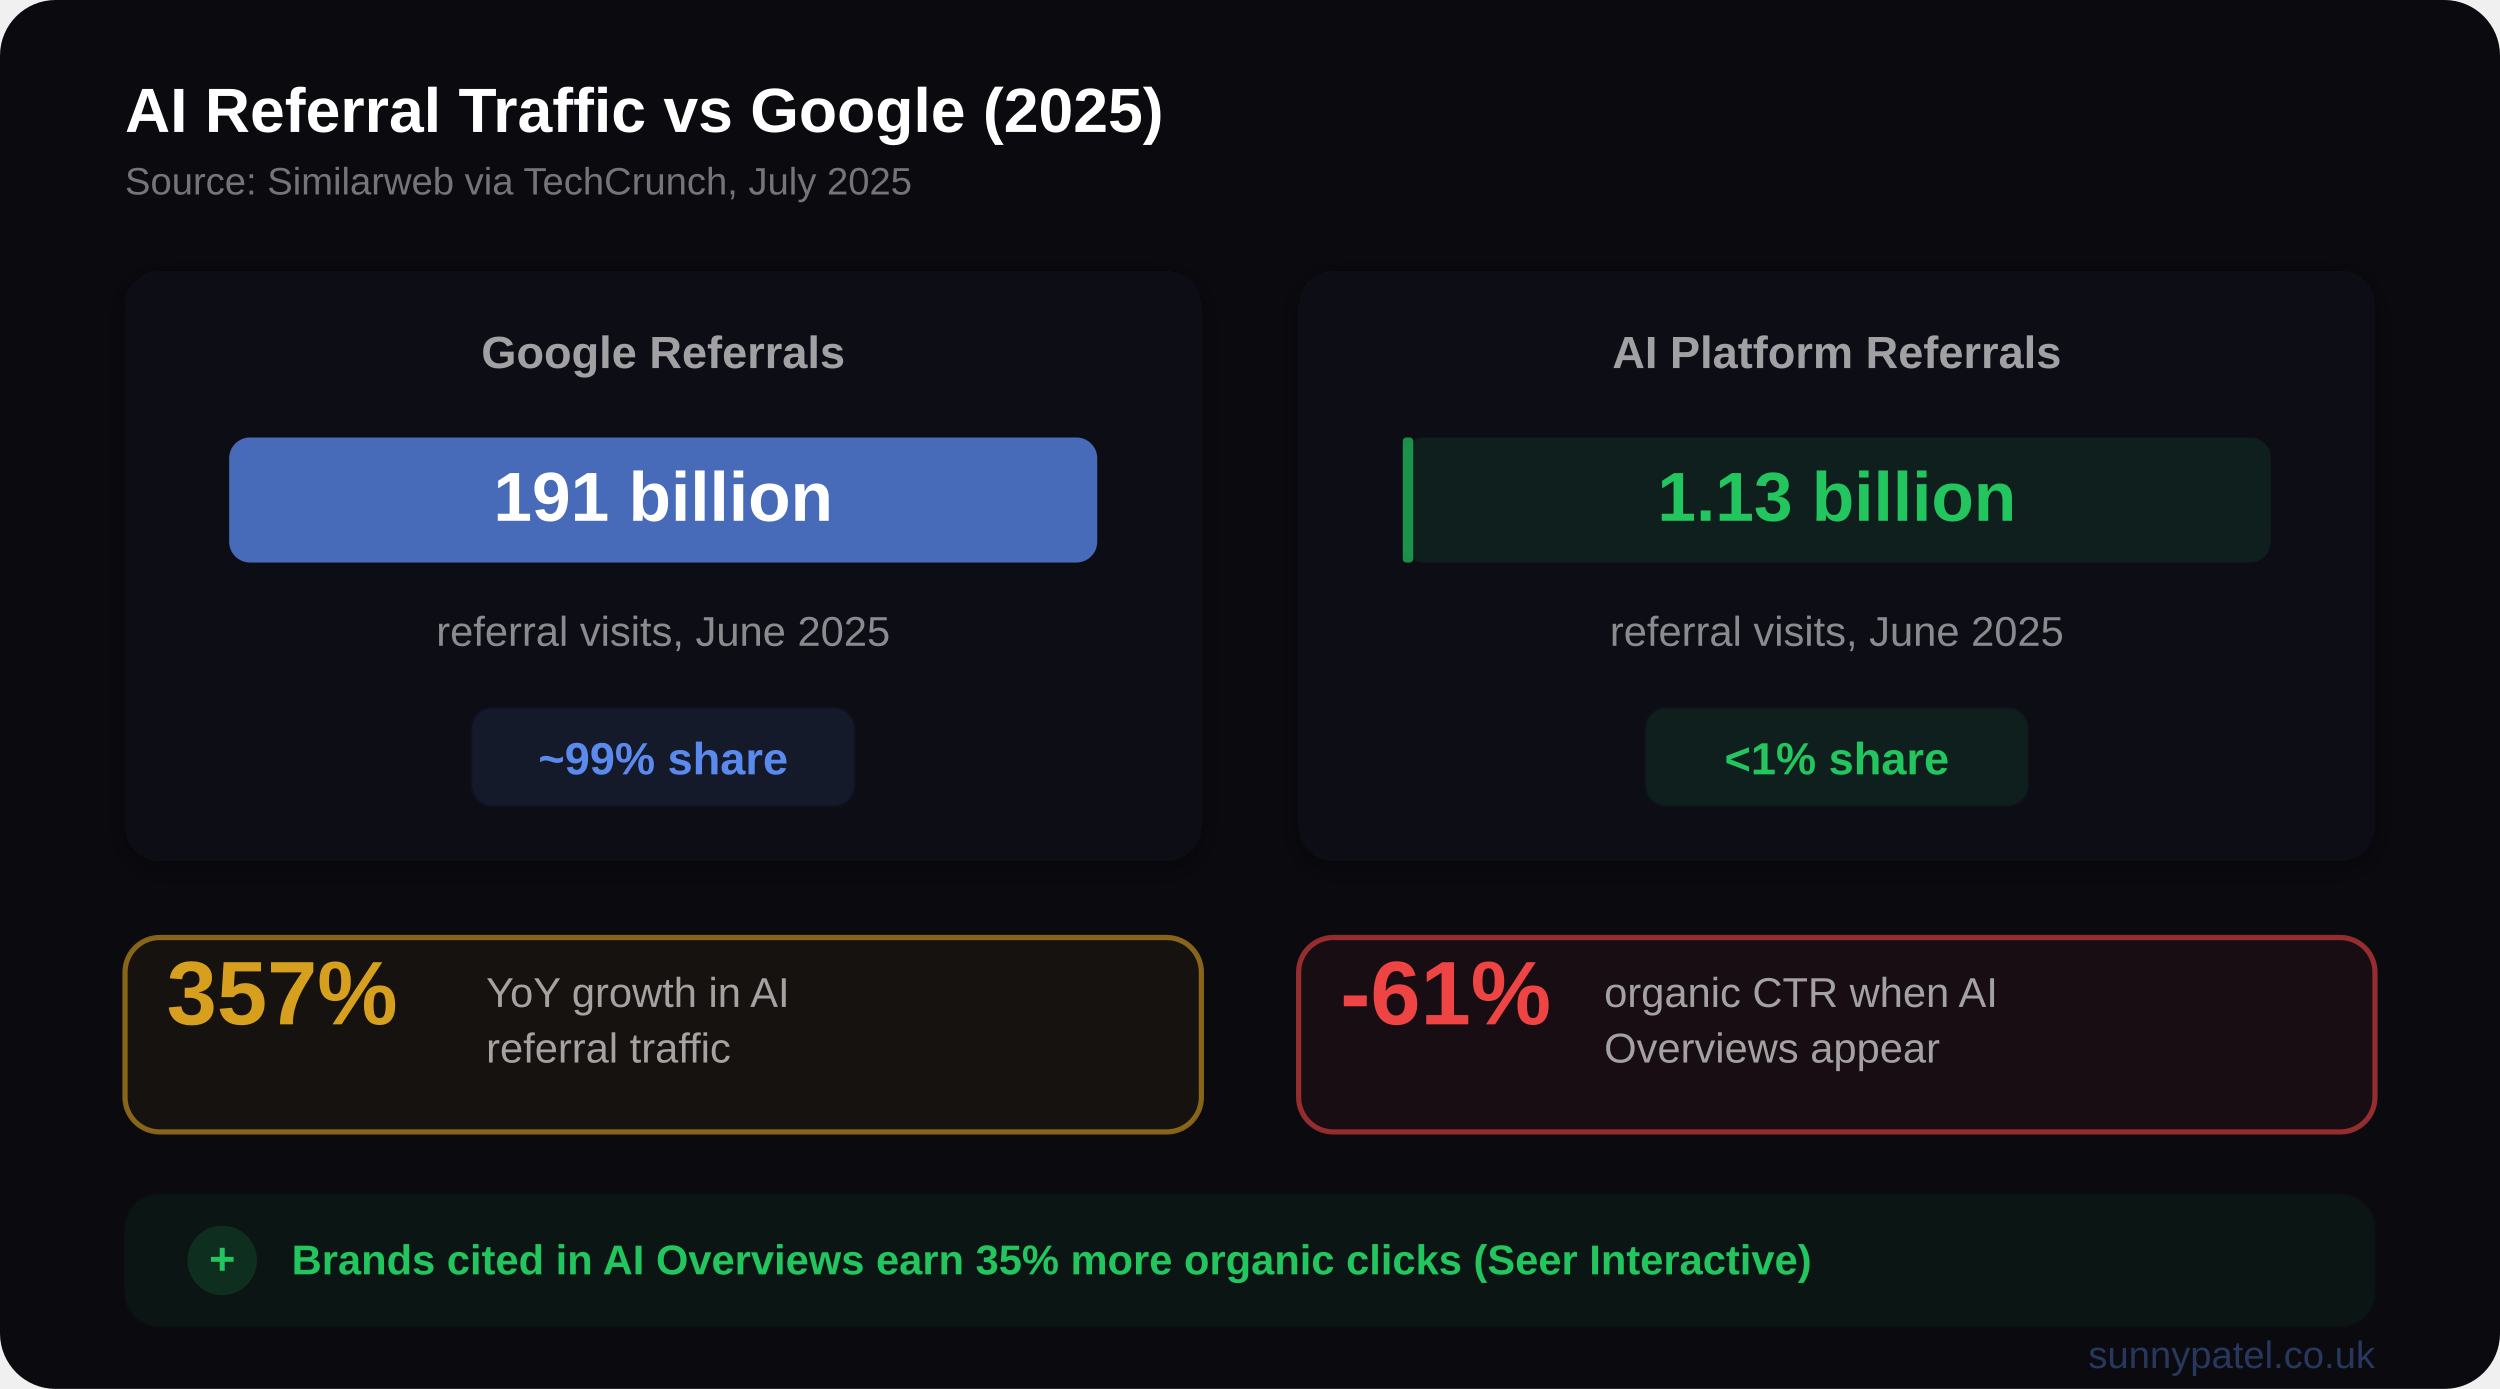
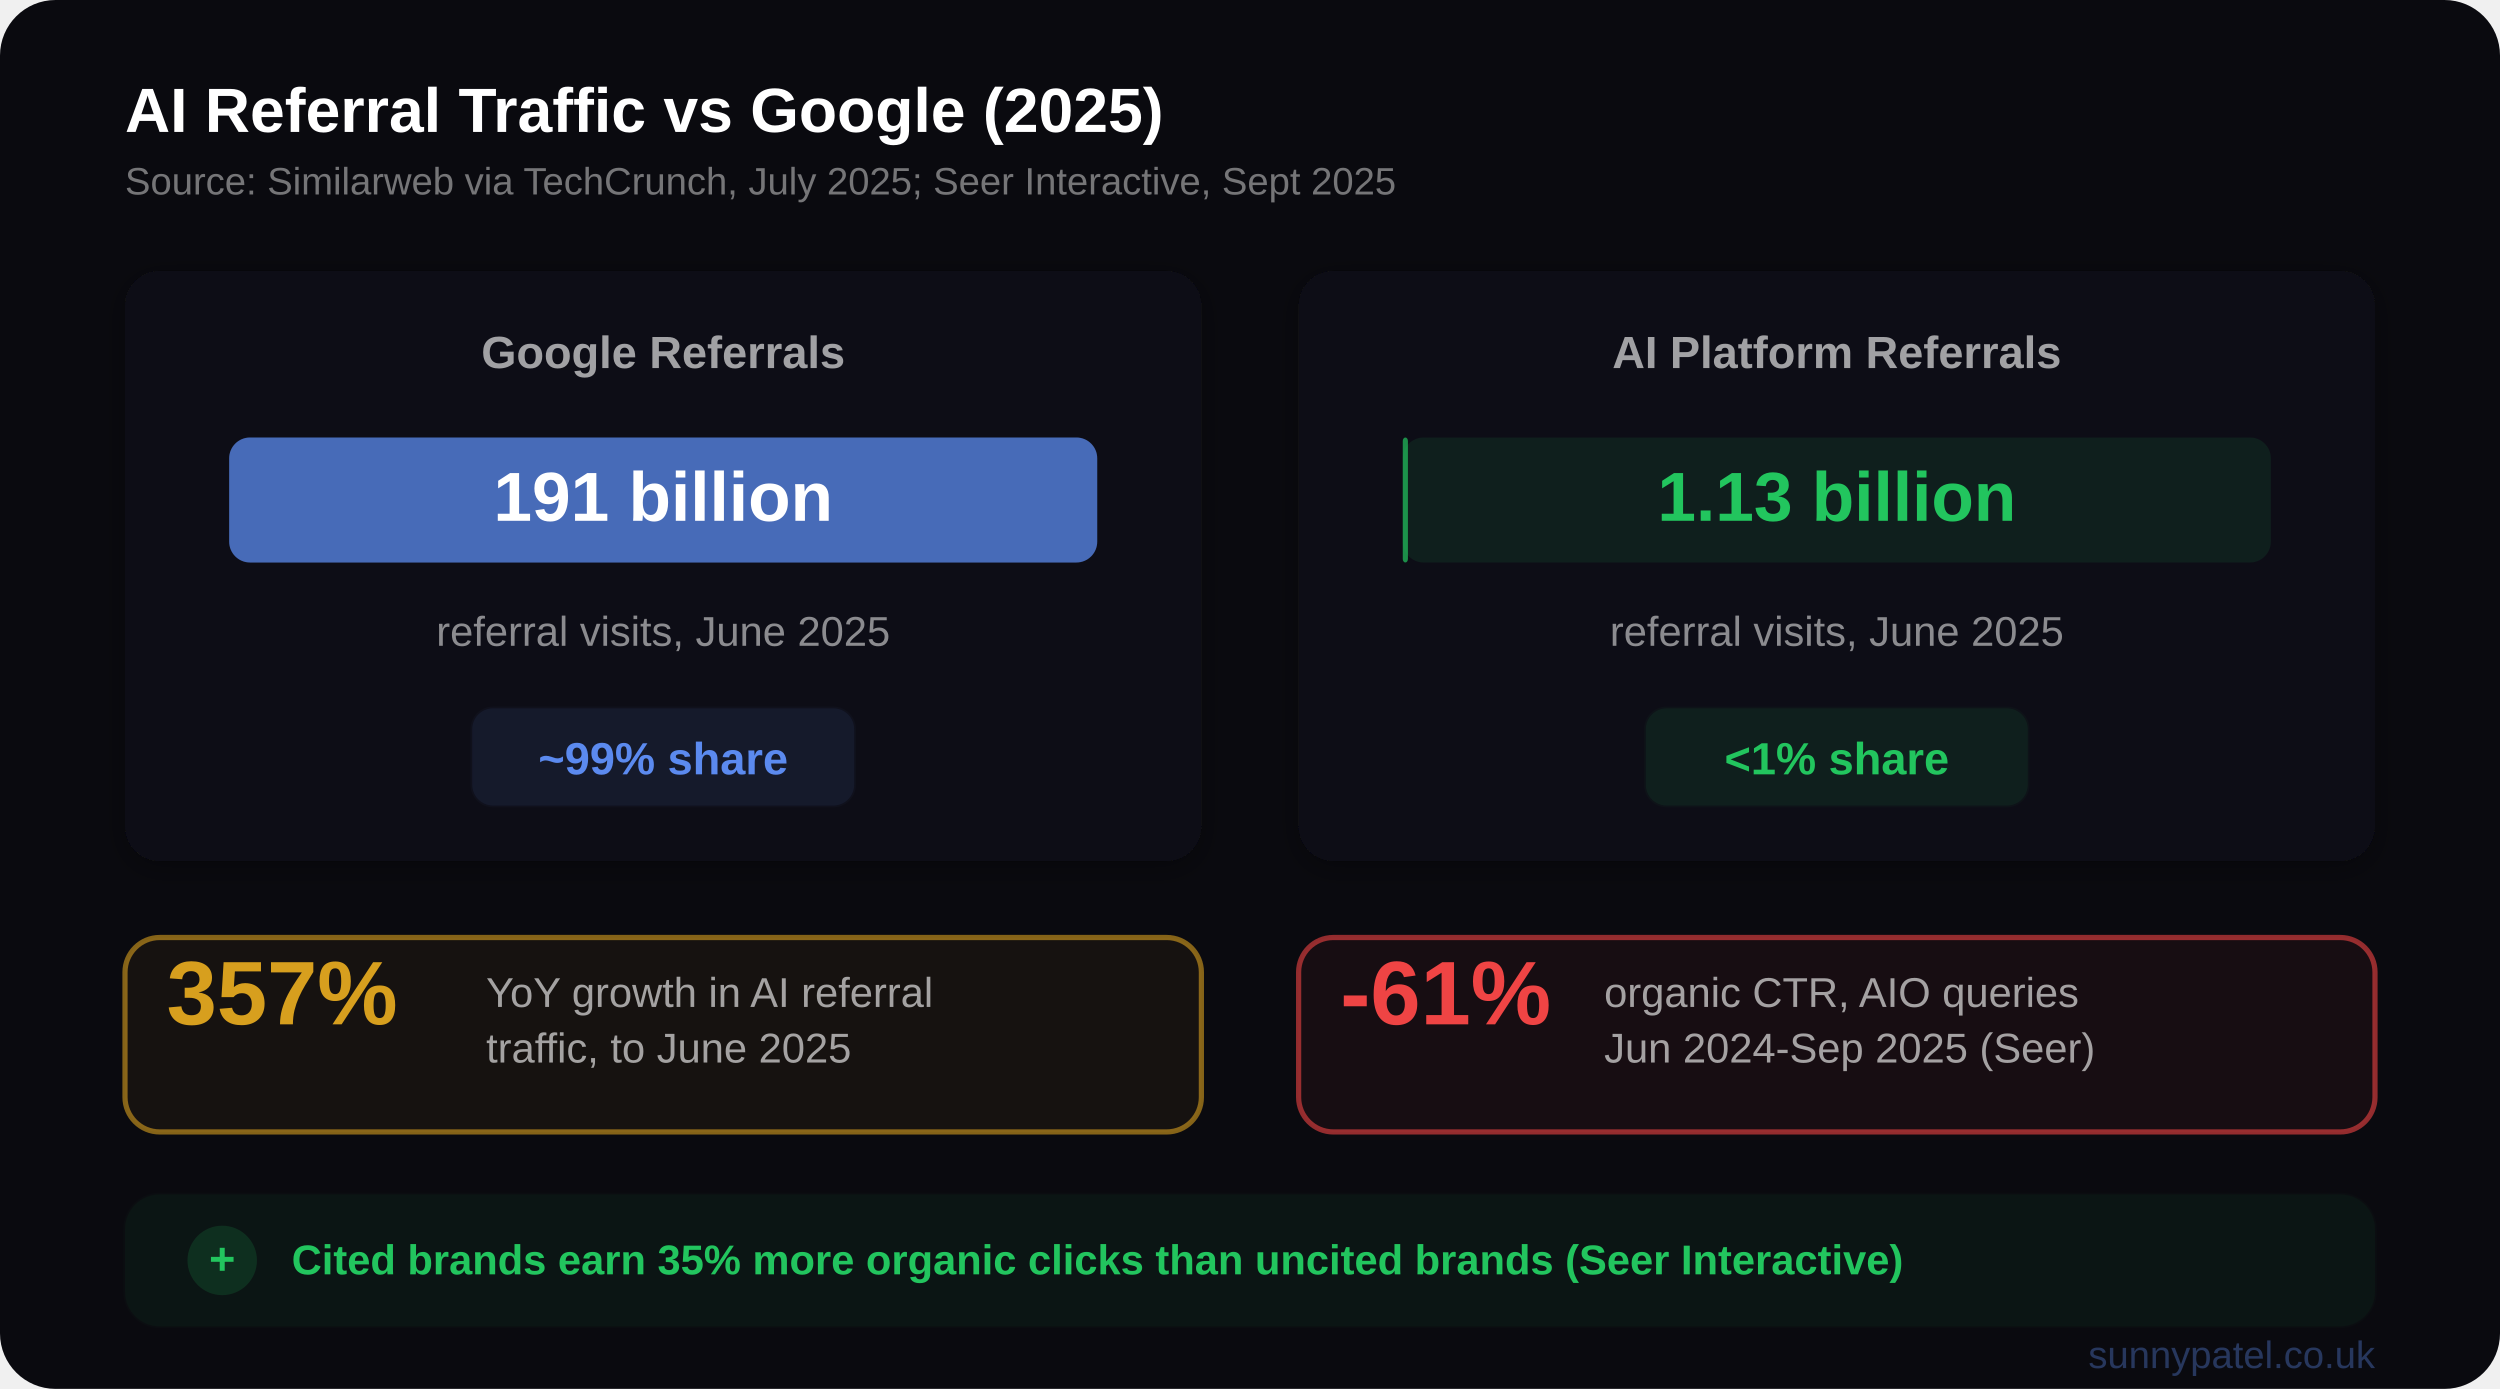
<svg xmlns="http://www.w3.org/2000/svg" viewBox="0 0 720 400" width="720" height="400">
  <defs>
    <clipPath id="roundedBg1">
      <rect width="720" height="400" rx="16" ry="16" />
    </clipPath>
    <filter id="shadow1">
      <feDropShadow dx="0" dy="2" stdDeviation="4" flood-color="#000000" flood-opacity="0.3" />
    </filter>
  </defs>
  <g clip-path="url(#roundedBg1)">
    <rect width="720" height="400" rx="16" ry="16" fill="#0a0a0f" />
    <text x="36" y="38" font-family="Arial, Helvetica, sans-serif" font-size="18" font-weight="bold" fill="#ffffff">AI Referral Traffic vs Google (2025)</text>
-     <text x="36" y="56" font-family="Arial, Helvetica, sans-serif" font-size="11" fill="#e0e0e0" opacity="0.5">Source: Similarweb via TechCrunch, July 2025</text>
+     <text x="36" y="56" font-family="Arial, Helvetica, sans-serif" font-size="11" fill="#e0e0e0" opacity="0.5">Source: Similarweb via TechCrunch, July 2025; Seer Interactive, Sept 2025</text>
    <rect x="36" y="78" width="310" height="170" rx="10" ry="10" fill="#111118" filter="url(#shadow1)" />
    <text x="191" y="106" font-family="Arial, Helvetica, sans-serif" font-size="13" font-weight="bold" fill="#e0e0e0" text-anchor="middle" opacity="0.7">Google Referrals</text>
    <rect x="66" y="126" width="250" height="36" rx="6" ry="6" fill="#5B8AEF" opacity="0.15" />
    <rect x="66" y="126" width="250" height="36" rx="6" ry="6" fill="#5B8AEF" opacity="0.7" />
    <text x="191" y="150" font-family="Arial, Helvetica, sans-serif" font-size="20" font-weight="bold" fill="#ffffff" text-anchor="middle">191 billion</text>
    <text x="191" y="186" font-family="Arial, Helvetica, sans-serif" font-size="12" fill="#e0e0e0" text-anchor="middle" opacity="0.6">referral visits, June 2025</text>
    <rect x="136" y="204" width="110" height="28" rx="6" ry="6" fill="#5B8AEF" opacity="0.1" stroke="#5B8AEF" stroke-width="1" stroke-opacity="0.3" />
    <text x="191" y="223" font-family="Arial, Helvetica, sans-serif" font-size="13" font-weight="bold" fill="#5B8AEF" text-anchor="middle">~99% share</text>
    <rect x="374" y="78" width="310" height="170" rx="10" ry="10" fill="#111118" filter="url(#shadow1)" />
    <text x="529" y="106" font-family="Arial, Helvetica, sans-serif" font-size="13" font-weight="bold" fill="#e0e0e0" text-anchor="middle" opacity="0.7">AI Platform Referrals</text>
    <rect x="404" y="126" width="250" height="36" rx="6" ry="6" fill="#22c55e" opacity="0.1" />
-     <rect x="404" y="126" width="3" height="36" rx="1" ry="1" fill="#22c55e" opacity="0.7" />
+     <rect x="404" y="126" width="1.48" height="36" rx="1" ry="1" fill="#22c55e" opacity="0.7" />
    <text x="529" y="150" font-family="Arial, Helvetica, sans-serif" font-size="20" font-weight="bold" fill="#22c55e" text-anchor="middle">1.13 billion</text>
    <text x="529" y="186" font-family="Arial, Helvetica, sans-serif" font-size="12" fill="#e0e0e0" text-anchor="middle" opacity="0.6">referral visits, June 2025</text>
    <rect x="474" y="204" width="110" height="28" rx="6" ry="6" fill="#22c55e" opacity="0.1" stroke="#22c55e" stroke-width="1" stroke-opacity="0.3" />
    <text x="529" y="223" font-family="Arial, Helvetica, sans-serif" font-size="13" font-weight="bold" fill="#22c55e" text-anchor="middle">&lt;1% share</text>
    <rect x="36" y="270" width="310" height="56" rx="10" ry="10" fill="#0a0a0f" stroke="#d79f1e" stroke-width="1.5" stroke-opacity="0.6" />
    <rect x="36" y="270" width="310" height="56" rx="10" ry="10" fill="#d79f1e" opacity="0.06" />
    <text x="48" y="295" font-family="Arial, Helvetica, sans-serif" font-size="26" font-weight="bold" fill="#d79f1e">357%</text>
-     <text x="140" y="290" font-family="Arial, Helvetica, sans-serif" font-size="12" fill="#e0e0e0" opacity="0.7">YoY growth in AI</text>
-     <text x="140" y="306" font-family="Arial, Helvetica, sans-serif" font-size="12" fill="#e0e0e0" opacity="0.7">referral traffic</text>
+     <text x="140" y="290" font-family="Arial, Helvetica, sans-serif" font-size="12" fill="#e0e0e0" opacity="0.7">YoY growth in AI referral</text>
+     <text x="140" y="306" font-family="Arial, Helvetica, sans-serif" font-size="12" fill="#e0e0e0" opacity="0.7">traffic, to June 2025</text>
    <rect x="374" y="270" width="310" height="56" rx="10" ry="10" fill="#0a0a0f" stroke="#ef4444" stroke-width="1.5" stroke-opacity="0.6" />
    <rect x="374" y="270" width="310" height="56" rx="10" ry="10" fill="#ef4444" opacity="0.06" />
    <text x="386" y="295" font-family="Arial, Helvetica, sans-serif" font-size="26" font-weight="bold" fill="#ef4444">-61%</text>
-     <text x="462" y="290" font-family="Arial, Helvetica, sans-serif" font-size="12" fill="#e0e0e0" opacity="0.7">organic CTR when AI</text>
-     <text x="462" y="306" font-family="Arial, Helvetica, sans-serif" font-size="12" fill="#e0e0e0" opacity="0.7">Overviews appear</text>
+     <text x="462" y="290" font-family="Arial, Helvetica, sans-serif" font-size="12" fill="#e0e0e0" opacity="0.7">organic CTR, AIO queries</text>
+     <text x="462" y="306" font-family="Arial, Helvetica, sans-serif" font-size="12" fill="#e0e0e0" opacity="0.7">Jun 2024-Sep 2025 (Seer)</text>
    <rect x="36" y="344" width="648" height="38" rx="10" ry="10" fill="#22c55e" opacity="0.06" stroke="#22c55e" stroke-width="1" stroke-opacity="0.3" />
    <circle cx="64" cy="363" r="10" fill="#22c55e" opacity="0.15" />
    <text x="64" y="367" font-family="Arial, Helvetica, sans-serif" font-size="13" fill="#22c55e" text-anchor="middle" font-weight="bold">+</text>
-     <text x="84" y="367" font-family="Arial, Helvetica, sans-serif" font-size="12" font-weight="bold" fill="#22c55e">Brands cited in AI Overviews earn 35% more organic clicks (Seer Interactive)</text>
+     <text x="84" y="367" font-family="Arial, Helvetica, sans-serif" font-size="12" font-weight="bold" fill="#22c55e">Cited brands earn 35% more organic clicks than uncited brands (Seer Interactive)</text>
    <text x="684" y="394" font-family="Arial, Helvetica, sans-serif" font-size="11" fill="#5B8AEF" text-anchor="end" opacity="0.35">sunnypatel.co.uk</text>
  </g>
</svg>
